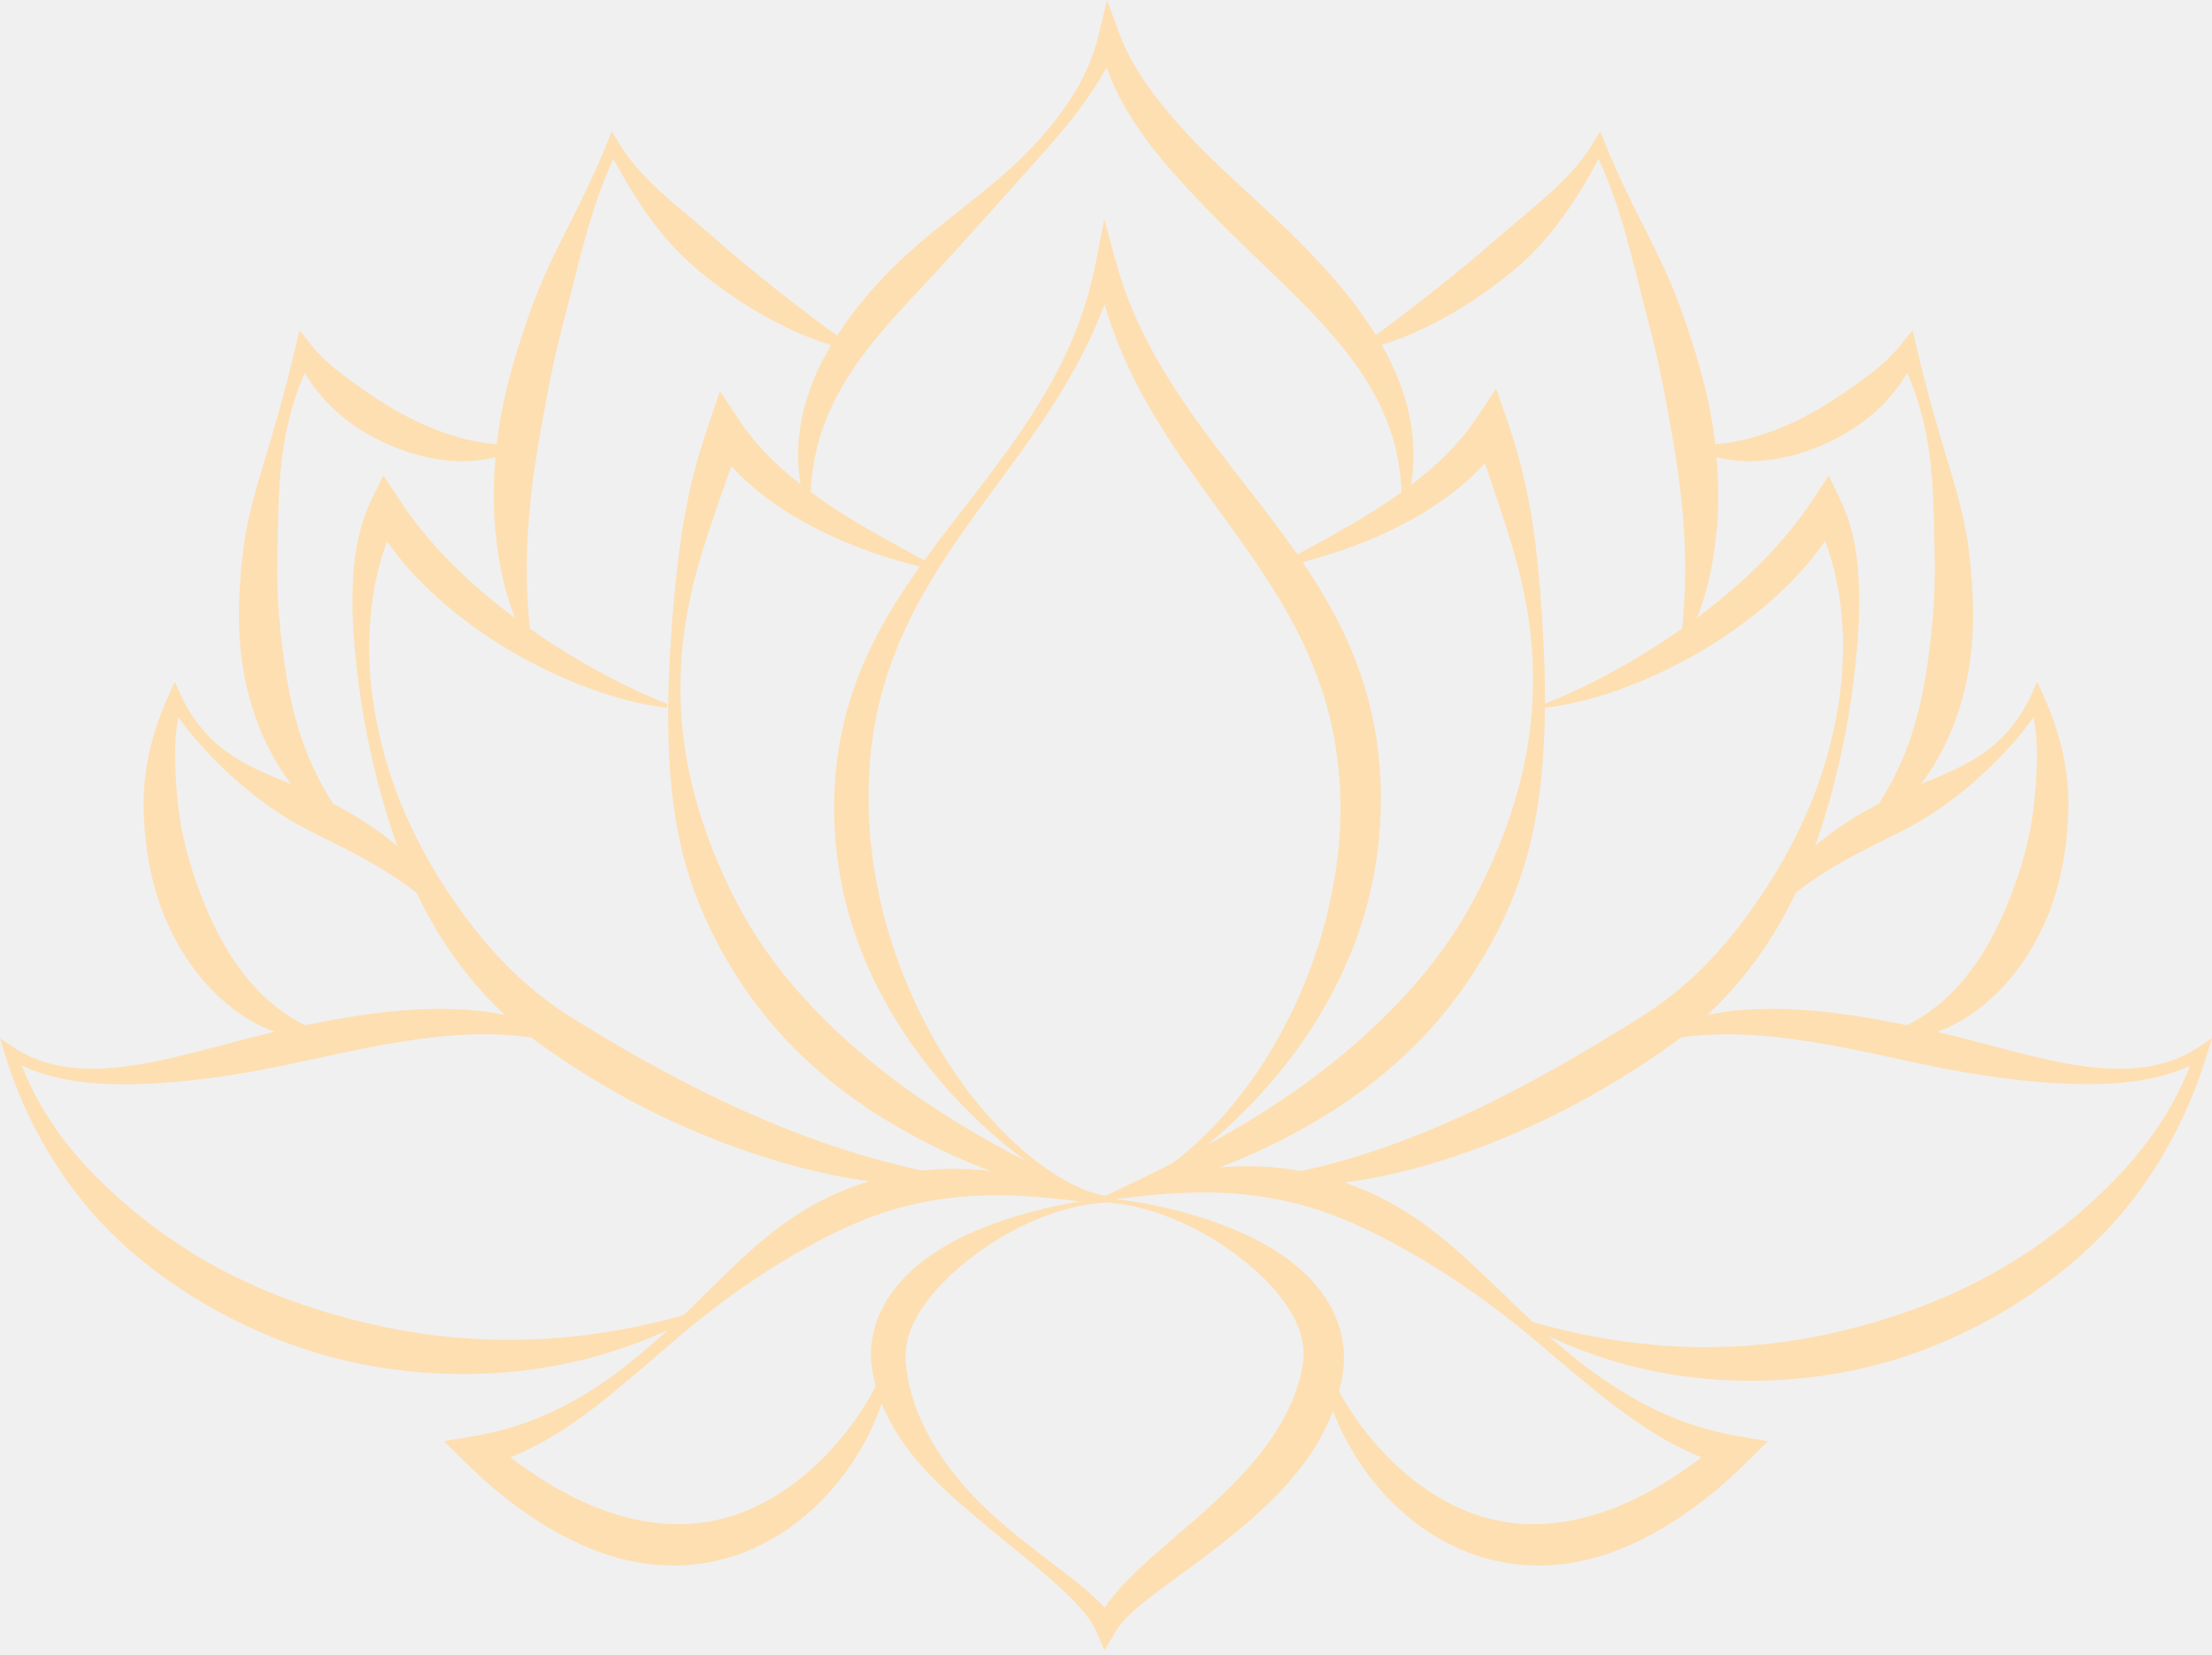
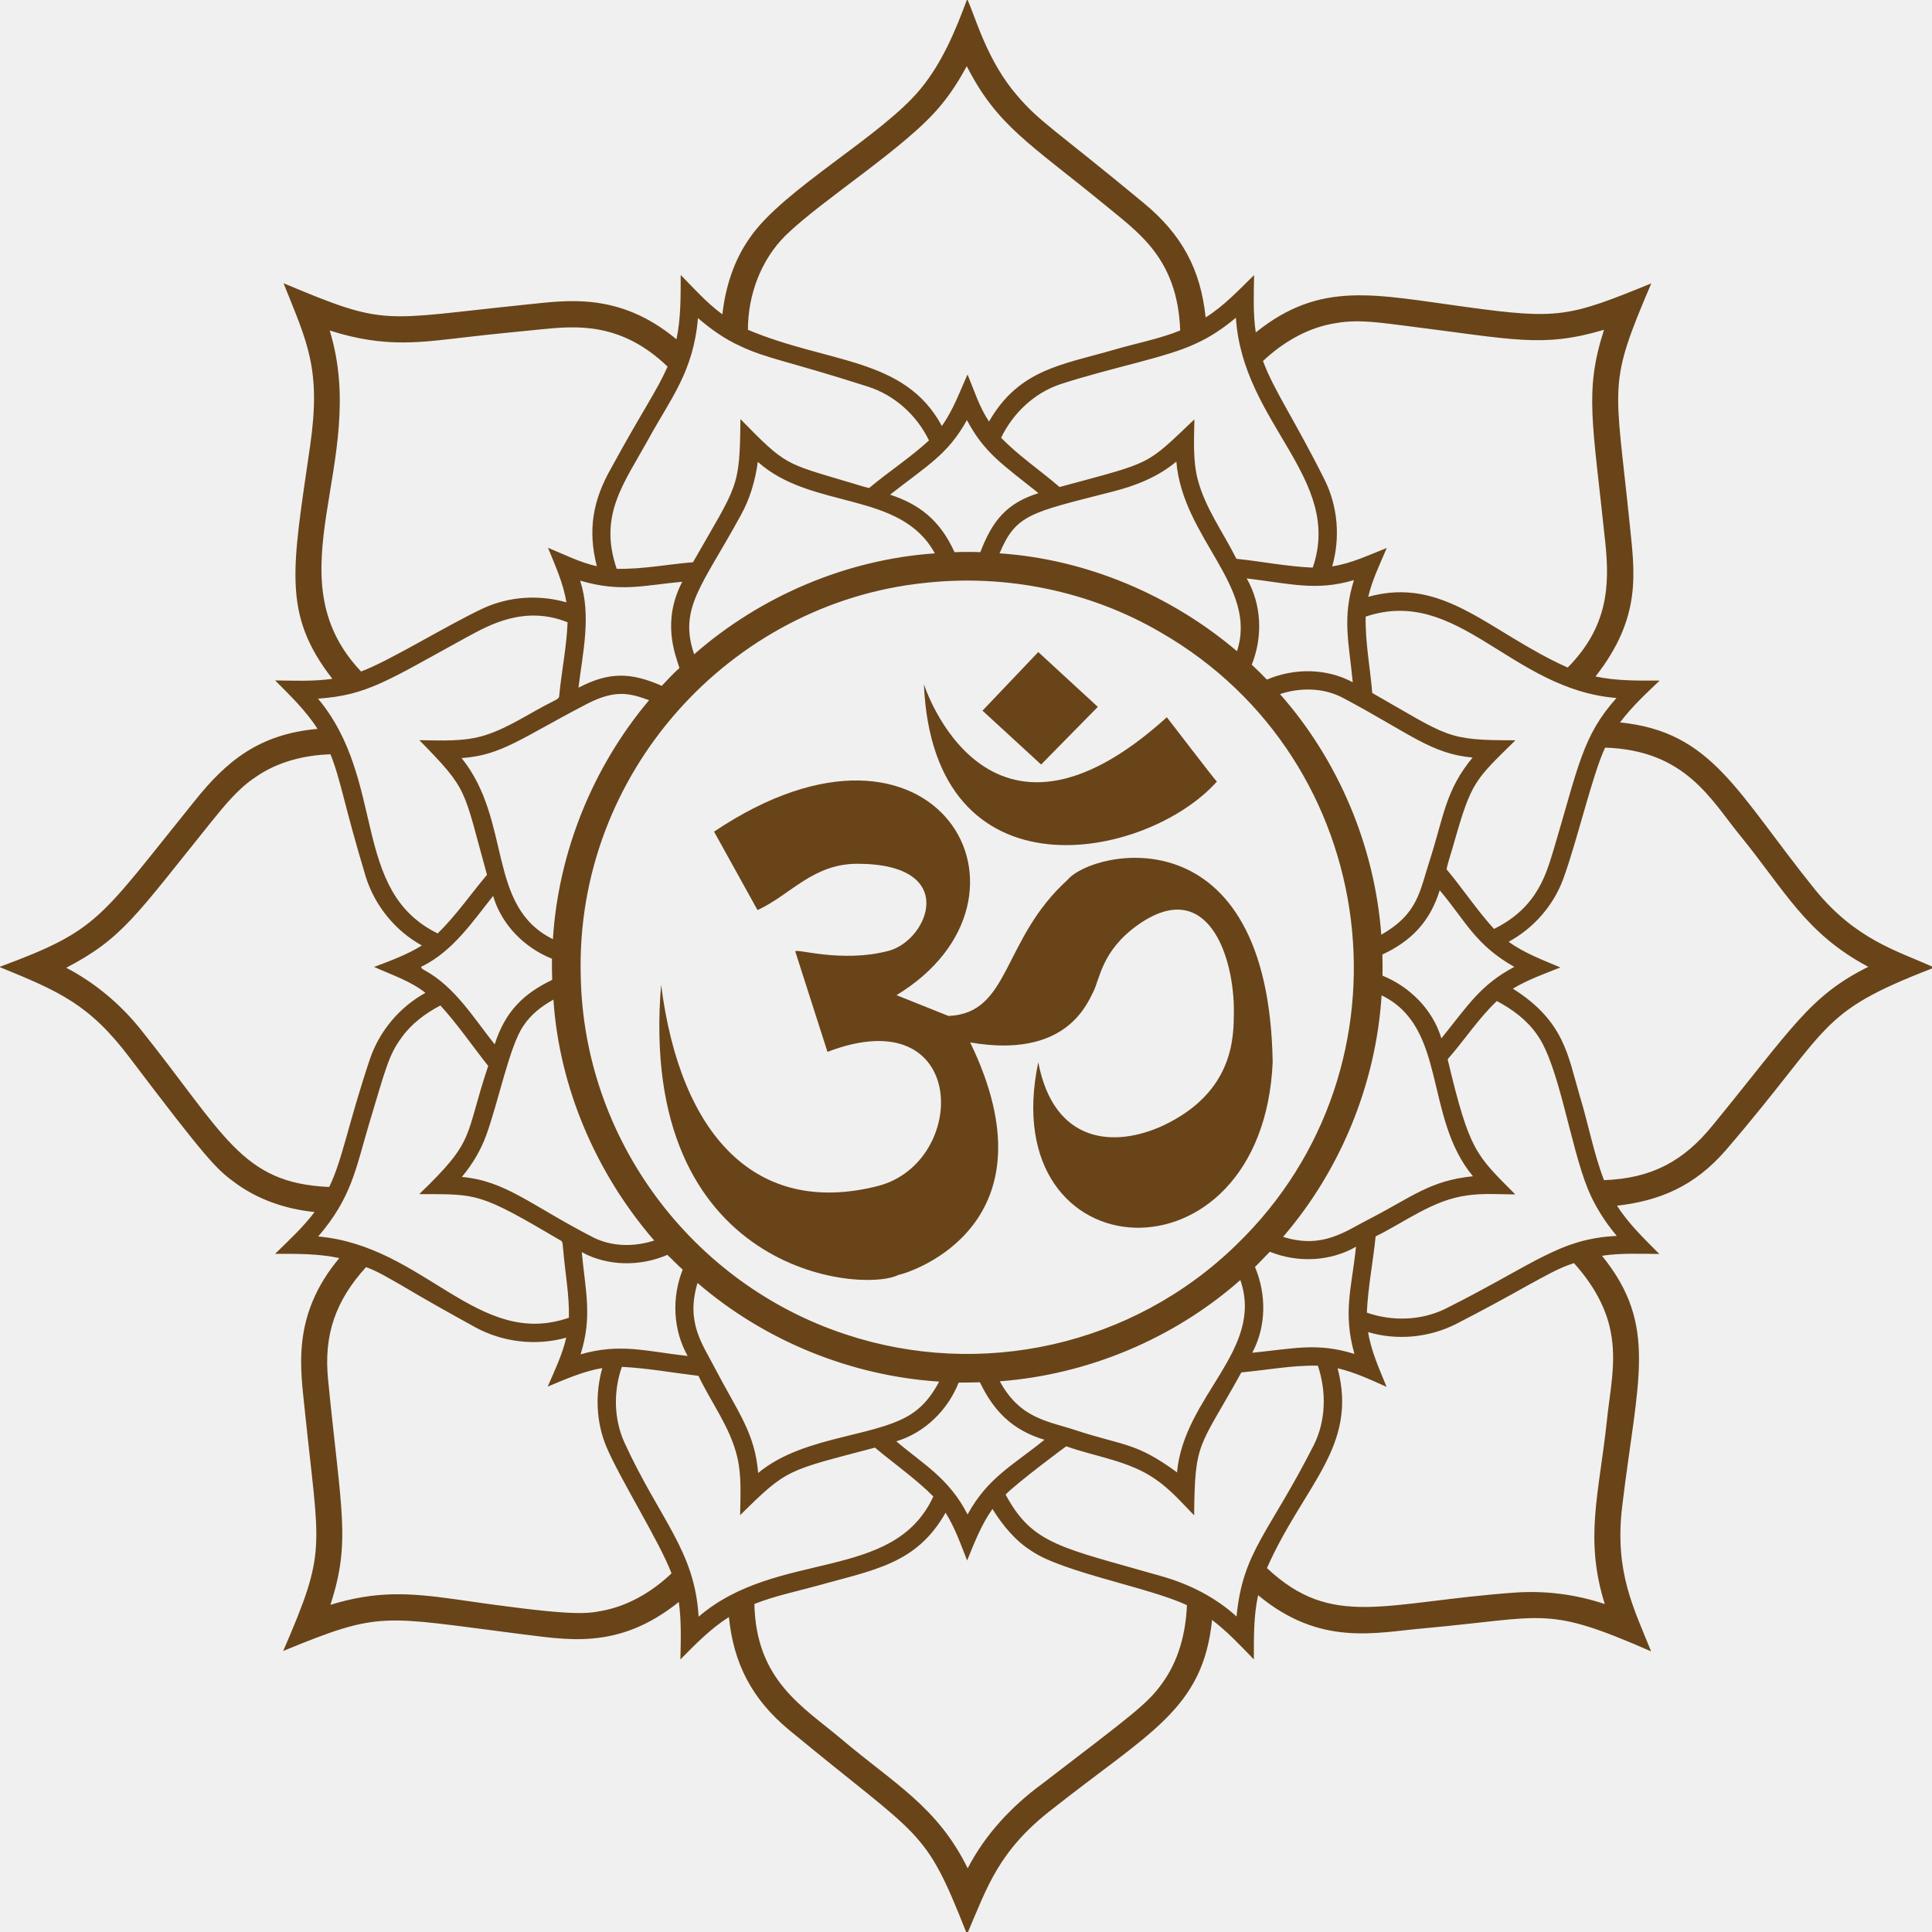
- <svg xmlns="http://www.w3.org/2000/svg" width="270" height="202" viewBox="0 0 270 202" fill="none">
-   <mask id="mask0_135_41" style="mask-type:luminance" maskUnits="userSpaceOnUse" x="0" y="0" width="270" height="202">
-     <path d="M0 0H270V201.508H0V0Z" fill="white" />
-   </mask>
-   <g mask="url(#mask0_135_41)">
-     <path d="M254.169 147.787C251.156 150.408 247.924 152.762 244.49 154.769C241.057 156.775 237.437 158.457 233.711 159.816C226.265 162.538 218.407 164.221 210.398 164.443C202.649 164.698 194.826 163.622 187.133 161.434C186.498 160.852 185.871 160.265 185.249 159.663C182.648 157.183 180.096 154.611 177.313 152.212C174.53 149.83 171.485 147.638 168.087 146.012C166.805 145.397 165.478 144.851 164.127 144.386C165.365 144.216 166.599 144.014 167.824 143.779C173.098 142.764 178.243 141.122 183.21 139.092C188.177 137.065 192.966 134.622 197.528 131.835C199.821 130.436 202.014 128.988 204.242 127.394C204.558 127.16 204.865 126.917 205.177 126.674C208.829 126.145 212.522 126.201 216.182 126.553C221.929 127.144 227.645 128.41 233.42 129.672C239.2 130.921 245.146 131.937 251.221 132.272C254.25 132.434 257.312 132.434 260.349 132.046C262.732 131.738 265.122 131.148 267.326 130.108C266.089 133.296 264.406 136.301 262.38 139.027C260.002 142.287 257.166 145.163 254.169 147.787ZM201.108 174.49C203.17 175.817 205.375 177.006 207.696 177.944C204.481 180.367 201.091 182.478 197.496 183.943C192.885 185.799 188.015 186.616 183.307 185.746C178.599 184.913 174.154 182.389 170.453 178.915C169.523 178.054 168.637 177.131 167.804 176.149C166.959 175.182 166.158 174.163 165.426 173.091C164.718 172.067 164.047 171 163.452 169.895C163.634 169.167 163.792 168.431 163.897 167.687C164.043 166.797 164.095 165.661 164.002 164.678C163.824 162.647 163.149 160.706 162.166 159.064C161.183 157.41 159.929 156.026 158.57 154.853C157.231 153.66 155.747 152.698 154.246 151.848C151.213 150.17 148.014 149.033 144.806 148.107C141.93 147.33 139.035 146.679 136.086 146.424C139.556 145.971 142.978 145.632 146.367 145.599C149.858 145.559 153.3 145.866 156.633 146.574C159.966 147.278 163.173 148.406 166.259 149.866C169.345 151.31 172.379 152.985 175.368 154.858C178.361 156.714 181.281 158.781 184.104 160.985C186.935 163.185 189.621 165.58 192.404 167.877C195.166 170.203 198.009 172.476 201.108 174.49ZM158.967 166.898C158.845 167.61 158.675 168.306 158.465 168.994C157.648 171.76 156.164 174.361 154.343 176.808C152.507 179.255 150.299 181.512 147.949 183.684C145.591 185.852 143.067 187.906 140.588 190.123C139.346 191.235 138.108 192.38 136.939 193.654C136.207 194.467 135.479 195.32 134.836 196.287C134.116 195.49 133.34 194.81 132.579 194.131C131.285 193.043 129.966 192.036 128.656 191.033C126.039 189.031 123.426 187.049 121.032 184.84C118.633 182.64 116.465 180.197 114.714 177.548C112.971 174.899 111.656 172.055 111.001 169.151C110.916 168.791 110.847 168.427 110.779 168.063C110.726 167.719 110.665 167.388 110.609 166.955C110.532 166.28 110.5 165.636 110.556 164.981C110.669 163.683 111.058 162.401 111.697 161.167C112.975 158.692 115.086 156.399 117.497 154.396C119.916 152.39 122.662 150.615 125.622 149.288C128.571 147.949 131.75 146.995 135.002 146.825C138.242 147.019 141.421 147.982 144.365 149.324C147.322 150.655 150.06 152.431 152.467 154.449C154.861 156.459 156.94 158.785 158.129 161.26C158.728 162.49 159.072 163.752 159.12 165.001C159.14 165.661 159.088 166.174 158.967 166.898ZM108.008 159.157C107.066 160.795 106.431 162.716 106.321 164.698C106.261 165.681 106.338 166.692 106.528 167.63C106.597 168.011 106.702 168.484 106.811 168.945C106.839 169.038 106.867 169.127 106.896 169.22C106.22 170.571 105.428 171.857 104.574 173.091C103.842 174.163 103.041 175.182 102.196 176.149C101.367 177.131 100.477 178.054 99.547 178.915C95.846 182.389 91.401 184.913 86.693 185.746C81.985 186.616 77.115 185.799 72.504 183.943C68.909 182.478 65.515 180.367 62.3 177.94C64.573 177.018 66.728 175.857 68.743 174.555C71.792 172.557 74.583 170.308 77.285 167.99C80.011 165.705 82.628 163.323 85.391 161.127C88.149 158.926 91.004 156.86 93.937 155.007C96.857 153.147 99.83 151.488 102.859 150.061C105.885 148.629 109.039 147.529 112.324 146.853C115.6 146.178 118.989 145.895 122.431 145.947C125.534 145.996 128.668 146.295 131.843 146.691C129.611 147.027 127.402 147.549 125.21 148.143C122.007 149.074 118.807 150.21 115.794 151.901C112.817 153.604 109.909 155.844 108.008 159.157ZM60.581 163.57C52.512 163.424 44.568 161.879 37.004 159.307C33.219 158.024 29.538 156.419 26.031 154.489C22.525 152.552 19.22 150.263 16.13 147.703C13.052 145.13 10.148 142.295 7.713 139.047C6.48 137.437 5.387 135.718 4.417 133.931C3.774 132.685 3.175 131.407 2.665 130.1C4.87 131.148 7.264 131.742 9.646 132.054C12.688 132.45 15.75 132.45 18.783 132.284C24.858 131.953 30.804 130.925 36.58 129.672C42.355 128.41 48.066 127.144 53.818 126.549C57.486 126.193 61.187 126.141 64.844 126.679C65.426 127.127 66.017 127.564 66.627 127.981C68.828 129.514 71.121 131.018 73.451 132.39C78.126 135.156 83.04 137.53 88.125 139.472C93.205 141.409 98.455 142.946 103.806 143.88C104.558 144.01 105.314 144.131 106.075 144.24C104.34 144.77 102.649 145.429 101.023 146.21C97.67 147.82 94.677 150.004 91.963 152.386C89.245 154.777 86.762 157.341 84.234 159.816C83.971 160.075 83.7 160.326 83.433 160.585C75.877 162.688 68.201 163.74 60.581 163.57ZM30.428 119.754C27.896 116.749 26.052 113.218 24.616 109.521C23.176 105.828 22.088 101.909 21.695 97.881C21.356 94.503 21.145 90.984 21.76 87.563C23.491 89.957 25.481 92.141 27.641 94.184C30.323 96.708 33.312 98.989 36.43 100.704C39.561 102.415 42.711 103.802 45.636 105.525C47.46 106.56 49.187 107.737 50.873 109.04C53.187 113.962 56.305 118.577 60.205 122.533C60.666 123.006 61.135 123.467 61.616 123.916C60.504 123.702 59.383 123.516 58.255 123.39C56.722 123.241 55.185 123.184 53.652 123.18C48.05 123.188 42.57 124.086 37.223 125.182C34.537 123.815 32.276 121.954 30.428 119.754ZM33.963 73.779C33.797 71.251 33.813 68.699 33.886 66.126C33.943 63.558 33.983 60.953 34.185 58.352C34.493 53.956 35.431 49.567 37.194 45.535C38.206 47.213 39.439 48.746 40.863 50.069C42.833 51.905 45.163 53.301 47.618 54.368C50.077 55.428 52.718 56.124 55.407 56.282C57.106 56.379 58.841 56.241 60.475 55.82C60.265 58.276 60.213 60.751 60.346 63.222C60.581 67.384 61.349 71.57 62.854 75.437C57.341 71.344 52.386 66.559 48.75 61.014L46.797 58.037L45.328 61.058C44.002 63.776 43.456 66.587 43.193 69.35C42.946 72.12 42.982 74.863 43.172 77.569C43.565 82.976 44.378 88.291 45.623 93.537C46.416 96.841 47.355 100.134 48.524 103.361C48.24 103.106 47.953 102.86 47.658 102.621C45.454 100.849 43.067 99.381 40.657 98.115C38.707 95.082 37.263 91.886 36.305 88.534C35.601 86.163 35.12 83.728 34.76 81.269C34.396 78.806 34.125 76.311 33.963 73.779ZM64.561 63.267C64.965 58.174 65.867 53.147 66.817 48.091C67.303 45.567 67.841 43.035 68.476 40.52C69.127 38.008 69.79 35.484 70.421 32.936C71.068 30.392 71.728 27.836 72.557 25.332C73.228 23.31 73.997 21.328 74.862 19.382C76.201 21.862 77.641 24.305 79.315 26.606C81.265 29.332 83.599 31.759 86.216 33.797C88.816 35.86 91.587 37.688 94.515 39.242C95.979 40.01 97.484 40.714 99.033 41.308C99.826 41.608 100.627 41.891 101.444 42.133C101.055 42.781 100.691 43.44 100.348 44.111C99.632 45.49 99.045 46.943 98.568 48.427C98.079 49.903 97.743 51.436 97.573 52.981C97.322 55.044 97.379 57.123 97.719 59.129C96.764 58.385 95.846 57.616 94.976 56.799C93.176 55.149 91.583 53.337 90.28 51.371L87.882 47.755L86.478 51.877C85.674 54.243 84.933 56.694 84.355 59.173C83.785 61.661 83.332 64.177 82.992 66.705C82.317 71.76 81.928 76.812 81.673 81.86C81.471 86.912 81.487 91.996 82.062 97.104C82.361 99.652 82.802 102.204 83.461 104.712C84.112 107.22 84.998 109.675 86.062 112.057C88.193 116.818 91.029 121.283 94.426 125.259C97.836 129.231 101.844 132.636 106.156 135.496C110.483 138.335 115.07 140.697 119.827 142.562C120.191 142.707 120.559 142.845 120.923 142.982C118.172 142.651 115.369 142.614 112.562 142.914C104.691 141.239 97.144 138.529 89.896 135.237C85.156 133.057 80.541 130.614 76.023 127.997C73.754 126.683 71.538 125.352 69.301 123.932C67.206 122.593 65.196 121.036 63.335 119.317C59.622 115.867 56.455 111.778 53.689 107.386C50.946 102.977 48.677 98.176 47.193 93.12C45.712 88.072 44.892 82.782 45.09 77.536C45.195 74.915 45.514 72.314 46.109 69.823C46.42 68.545 46.792 67.287 47.249 66.094C48.714 68.209 50.408 70.142 52.241 71.89C54.93 74.474 57.891 76.723 61.009 78.677C62.562 79.66 64.176 80.545 65.81 81.374C67.44 82.212 69.115 82.96 70.818 83.619C74.215 84.95 77.754 85.985 81.362 86.414L81.483 85.953C78.147 84.63 74.975 83.057 71.906 81.33C70.373 80.456 68.876 79.542 67.396 78.6C66.478 78.005 65.572 77.382 64.678 76.751C64.209 72.177 64.192 67.708 64.561 63.267ZM108.692 39.237C110.589 37.114 112.574 35.031 114.548 32.891C118.496 28.604 122.435 24.123 126.403 19.722C128.381 17.506 130.339 15.265 132.114 12.846C133.178 11.378 134.189 9.853 135.083 8.231C135.73 10.059 136.559 11.823 137.538 13.473C139.095 16.122 140.98 18.521 142.946 20.79C146.889 25.316 151.156 29.381 155.306 33.373C159.456 37.361 163.48 41.369 166.506 46.02C167.242 47.193 167.942 48.386 168.532 49.636C169.115 50.89 169.624 52.18 170.021 53.519C170.643 55.614 170.975 57.819 171.076 60.079C170.627 60.407 170.17 60.727 169.713 61.046C168.682 61.758 167.61 62.425 166.53 63.085C165.454 63.756 164.35 64.395 163.234 65.014C161.64 65.944 159.994 66.793 158.364 67.704C156.604 65.172 154.752 62.741 152.9 60.358C149.449 55.913 146.02 51.569 143.083 46.95C140.155 42.344 137.712 37.434 136.264 32.151L134.788 26.776L133.736 32.151C132.688 37.518 130.646 42.716 127.859 47.513C125.097 52.338 121.719 56.807 118.281 61.244C116.554 63.457 114.815 65.677 113.153 67.971C113.04 68.12 112.934 68.278 112.821 68.432C110.969 67.376 109.096 66.417 107.292 65.362C106.172 64.747 105.072 64.104 103.992 63.437C102.912 62.773 101.84 62.11 100.809 61.394C100.182 60.957 99.563 60.512 98.952 60.059C99.078 57.786 99.425 55.582 100.048 53.479C100.453 52.136 100.962 50.837 101.541 49.58C102.127 48.322 102.827 47.116 103.563 45.935C105.056 43.581 106.811 41.377 108.692 39.237ZM170.967 41.308C172.516 40.714 174.017 40.01 175.485 39.242C178.413 37.688 181.184 35.86 183.784 33.797C186.401 31.759 188.735 29.332 190.685 26.606C192.359 24.305 193.803 21.862 195.138 19.382C196.003 21.328 196.776 23.31 197.443 25.332C198.268 27.836 198.932 30.392 199.579 32.936C200.214 35.484 200.873 38.008 201.52 40.52C202.159 43.035 202.697 45.567 203.187 48.091C204.133 53.147 205.035 58.174 205.439 63.267C205.808 67.704 205.791 72.165 205.322 76.739C204.424 77.37 203.522 77.997 202.6 78.592C201.12 79.534 199.623 80.448 198.09 81.326C195.041 83.037 191.894 84.606 188.581 85.929C188.585 84.497 188.569 83.065 188.533 81.633C188.355 76.573 188.035 71.51 187.421 66.43C186.822 61.362 185.702 56.306 184.043 51.533L182.62 47.436L180.245 51.023C178.943 52.985 177.345 54.801 175.55 56.451C174.506 57.426 173.386 58.34 172.233 59.214C172.565 57.204 172.629 55.125 172.395 53.05C172.075 49.988 171.109 46.979 169.758 44.208C169.414 43.496 169.042 42.797 168.649 42.109C169.434 41.87 170.203 41.595 170.967 41.308ZM214.592 56.282C217.282 56.124 219.923 55.428 222.382 54.368C224.838 53.301 227.167 51.905 229.141 50.069C230.557 48.746 231.794 47.213 232.801 45.535C234.569 49.567 235.507 53.956 235.815 58.352C236.017 60.953 236.053 63.558 236.114 66.126C236.187 68.699 236.203 71.251 236.037 73.779C235.879 76.311 235.604 78.806 235.24 81.269C234.88 83.728 234.399 86.163 233.695 88.534C232.737 91.886 231.293 95.082 229.343 98.115C226.933 99.381 224.55 100.849 222.342 102.621C222.071 102.839 221.812 103.07 221.553 103.296C222.755 99.956 223.705 96.542 224.494 93.112C225.687 87.931 226.451 82.677 226.811 77.342C226.985 74.672 227.01 71.975 226.763 69.245C226.496 66.519 225.954 63.748 224.656 61.066L223.208 58.065L221.27 61.022C219.422 63.837 217.209 66.434 214.795 68.873C212.441 71.227 209.868 73.403 207.154 75.421C208.655 71.558 209.419 67.38 209.654 63.222C209.787 60.751 209.735 58.276 209.525 55.82C211.159 56.241 212.894 56.379 214.592 56.282ZM135.726 146.348L135.742 146.404C135.665 146.396 135.584 146.392 135.508 146.388C135.58 146.372 135.653 146.36 135.726 146.348ZM133.024 146.53C133.004 146.534 132.98 146.538 132.951 146.538L132.959 146.517C132.984 146.522 133.004 146.526 133.024 146.53ZM171.432 63.91C173.802 62.68 176.067 61.204 178.183 59.477C179.258 58.587 180.286 57.624 181.248 56.585C182.434 60.043 183.631 63.473 184.666 66.996C186.062 71.756 187.008 76.695 187.101 81.674C187.243 86.649 186.62 91.632 185.305 96.38C184.003 101.133 182.13 105.65 179.865 109.909C177.58 114.16 174.728 118.076 171.448 121.594C168.188 125.129 164.576 128.357 160.69 131.285C156.815 134.234 152.637 136.843 148.321 139.265C147.993 139.443 147.658 139.617 147.33 139.799C148.078 139.185 148.814 138.562 149.538 137.915C153.733 134.084 157.494 129.712 160.56 124.822C163.614 119.932 165.976 114.52 167.282 108.805C168.585 103.086 168.908 97.141 168.168 91.264C167.424 85.383 165.442 79.651 162.615 74.539C161.503 72.492 160.281 70.535 158.999 68.638C160.73 68.169 162.453 67.659 164.16 67.069C165.397 66.624 166.623 66.146 167.84 65.633C169.058 65.111 170.251 64.528 171.432 63.91ZM134.824 37.15C136.025 41.244 137.724 45.203 139.815 48.9C142.622 53.936 146.032 58.522 149.312 63.048C152.592 67.574 155.783 72.068 158.238 76.857C160.698 81.637 162.429 86.681 163.149 91.939C163.893 97.189 163.731 102.609 162.781 107.883C162.307 110.524 161.66 113.145 160.831 115.722C159.982 118.29 158.991 120.834 157.802 123.297C155.436 128.224 152.402 132.923 148.628 136.996C146.954 138.829 145.11 140.515 143.128 142.008C140.446 143.375 137.728 144.689 134.974 145.992C133.679 145.785 132.446 145.345 131.257 144.774C131.164 144.73 131.075 144.685 130.986 144.641C129.793 144.046 128.648 143.322 127.56 142.562C125.295 140.948 123.216 139.071 121.343 137.025C117.566 132.952 114.528 128.248 112.142 123.33C107.401 113.469 105.193 102.589 106.297 91.862C106.843 86.523 108.364 81.273 110.73 76.311C111.895 73.823 113.282 71.425 114.759 69.067C116.259 66.721 117.865 64.436 119.507 62.162C122.803 57.628 126.266 53.167 129.242 48.338C130.731 45.927 132.102 43.424 133.303 40.827C133.845 39.622 134.355 38.396 134.824 37.15ZM89.265 56.921C90.228 57.964 91.263 58.935 92.339 59.825C94.459 61.552 96.719 63.028 99.09 64.258C100.275 64.872 101.464 65.459 102.681 65.981C103.899 66.498 105.128 66.972 106.362 67.421C108.32 68.092 110.293 68.67 112.275 69.188C110.916 71.089 109.618 73.051 108.417 75.085C106.961 77.556 105.682 80.165 104.647 82.883C103.62 85.609 102.851 88.445 102.386 91.336C101.468 97.12 101.662 103.058 102.908 108.765C104.137 114.476 106.459 119.9 109.497 124.79C112.542 129.684 116.304 134.056 120.49 137.886C122.047 139.282 123.657 140.608 125.347 141.826C123.956 141.106 122.577 140.378 121.218 139.617C116.91 137.199 112.744 134.594 108.89 131.637C105.019 128.701 101.432 125.469 98.204 121.922C94.96 118.395 92.149 114.46 89.921 110.193C87.712 105.921 85.904 101.387 84.675 96.623C83.437 91.87 82.887 86.879 83.109 81.921C83.275 76.954 84.286 72.035 85.742 67.303C86.818 63.788 88.052 60.375 89.265 56.921ZM157.3 142.736C154.469 142.339 151.634 142.291 148.839 142.542C149.13 142.428 149.421 142.323 149.708 142.21C154.469 140.341 159.072 137.987 163.412 135.152C167.735 132.301 171.764 128.907 175.206 124.96C178.632 121 181.511 116.559 183.704 111.823C184.792 109.448 185.714 107.001 186.401 104.498C187.097 101.994 187.57 99.446 187.914 96.898C188.371 93.318 188.553 89.747 188.577 86.184L188.634 86.414C192.246 85.989 195.785 84.958 199.186 83.627C200.893 82.968 202.564 82.22 204.194 81.383C205.832 80.558 207.442 79.668 208.995 78.685C212.109 76.727 215.074 74.482 217.759 71.894C219.604 70.134 221.303 68.185 222.767 66.057C222.775 66.086 222.791 66.114 222.803 66.146C223.244 67.287 223.604 68.488 223.903 69.714C224.502 72.173 224.817 74.737 224.935 77.322C225.141 82.495 224.348 87.716 222.908 92.7C221.46 97.695 219.26 102.443 216.599 106.815C213.917 111.179 210.851 115.252 207.247 118.735C205.443 120.462 203.498 122.031 201.451 123.414C199.344 124.79 197.099 126.157 194.895 127.479C190.466 130.129 185.964 132.644 181.337 134.905C174.162 138.384 166.68 141.272 158.813 142.982C158.311 142.893 157.81 142.809 157.3 142.736ZM242.359 94.184C244.519 92.141 246.509 89.961 248.24 87.563C248.855 90.984 248.644 94.503 248.305 97.881C247.912 101.909 246.828 105.828 245.384 109.521C243.948 113.218 242.104 116.749 239.576 119.754C237.724 121.954 235.463 123.815 232.777 125.182C227.43 124.082 221.95 123.184 216.348 123.18C214.815 123.184 213.278 123.241 211.745 123.39C210.633 123.512 209.525 123.694 208.424 123.908C209.116 123.253 209.796 122.585 210.447 121.894C214.075 118.059 217.007 113.659 219.211 108.971C220.874 107.701 222.573 106.544 224.36 105.525C227.289 103.802 230.439 102.415 233.57 100.704C236.688 98.989 239.677 96.708 242.359 94.184ZM268.281 127.908C265.919 129.49 263.067 130.266 260.192 130.444C257.308 130.626 254.396 130.266 251.532 129.716C246.505 128.709 241.558 127.184 236.482 125.987C238.597 125.21 240.579 124.017 242.314 122.553C245.882 119.576 248.478 115.596 250.133 111.365C251.767 107.106 252.442 102.572 252.475 98.083C252.471 93.577 251.314 89.112 249.498 85.088L248.665 83.243L247.884 84.962C246.456 88.093 244.094 90.811 241.133 92.594C239.042 93.885 236.761 94.778 234.476 95.729C235.803 93.986 236.919 92.073 237.817 90.07C238.957 87.514 239.758 84.817 240.252 82.09C240.741 79.36 240.887 76.598 240.822 73.864C240.745 71.133 240.531 68.424 240.114 65.754C239.681 63.085 238.978 60.472 238.217 57.903C236.636 52.767 235.192 47.755 233.962 42.501L233.453 40.321L231.847 42.311C230.371 44.136 228.457 45.575 226.561 46.934C224.651 48.285 222.702 49.596 220.631 50.696C218.556 51.796 216.388 52.718 214.123 53.365C212.586 53.806 211.009 54.105 209.367 54.243C209.084 51.804 208.647 49.385 208.044 47.019C207.393 44.39 206.58 41.81 205.714 39.27C204.857 36.722 203.85 34.234 202.693 31.816C201.553 29.393 200.303 27.027 199.134 24.64C197.965 22.258 196.857 19.855 195.874 17.4L195.32 16.013L194.535 17.34C192.921 20.066 190.636 22.339 188.262 24.406C185.867 26.473 183.453 28.458 181.091 30.537C178.704 32.584 176.245 34.57 173.738 36.523C171.828 38.008 169.915 39.48 167.925 40.9C167.78 40.665 167.646 40.426 167.497 40.192C166.659 38.914 165.766 37.68 164.835 36.487C162.979 34.089 160.94 31.888 158.865 29.773C154.703 25.55 150.234 21.817 146.25 17.748C144.264 15.714 142.4 13.602 140.737 11.366C139.091 9.133 137.619 6.771 136.656 4.166L135.123 0.004L134.145 4.134C133.497 6.848 132.337 9.505 130.775 11.928C129.226 14.363 127.35 16.608 125.299 18.678C121.19 22.845 116.279 26.141 111.798 30.064C109.557 32.026 107.426 34.149 105.488 36.491C104.303 37.903 103.195 39.403 102.18 40.977C100.153 39.529 98.204 38.032 96.263 36.523C93.759 34.57 91.3 32.584 88.909 30.537C86.543 28.458 84.133 26.473 81.738 24.406C79.368 22.339 77.079 20.066 75.465 17.34L74.68 16.013L74.126 17.4C73.143 19.855 72.035 22.258 70.866 24.64C69.697 27.027 68.448 29.393 67.307 31.816C66.15 34.234 65.143 36.722 64.285 39.27C63.416 41.81 62.607 44.39 61.952 47.019C61.353 49.385 60.916 51.804 60.633 54.243C58.995 54.105 57.414 53.806 55.881 53.365C53.612 52.718 51.444 51.796 49.369 50.696C47.294 49.596 45.349 48.285 43.439 46.934C41.542 45.575 39.629 44.136 38.153 42.311L36.547 40.321L36.038 42.501C34.812 47.755 33.364 52.767 31.783 57.903C31.022 60.472 30.319 63.085 29.886 65.754C29.469 68.424 29.251 71.133 29.178 73.864C29.113 76.598 29.263 79.36 29.748 82.09C30.242 84.817 31.043 87.514 32.183 90.07C33.081 92.073 34.197 93.986 35.524 95.729C33.239 94.778 30.954 93.885 28.871 92.594C25.906 90.811 23.544 88.093 22.12 84.962L21.335 83.243L20.502 85.088C18.682 89.112 17.529 93.577 17.525 98.083C17.558 102.572 18.229 107.106 19.867 111.365C21.517 115.596 24.118 119.576 27.686 122.553C29.417 124.017 31.398 125.21 33.514 125.987C28.434 127.18 23.491 128.697 18.468 129.7C15.604 130.254 12.692 130.614 9.808 130.432C6.933 130.258 4.077 129.494 1.719 127.908L0 126.759L0.611 128.753C3.078 136.818 7.45 144.439 13.558 150.522C16.611 153.555 20.061 156.168 23.718 158.433C27.378 160.702 31.273 162.591 35.314 164.079C43.411 167.052 52.139 168.177 60.678 167.635C67.914 167.161 75.044 165.402 81.516 162.389C79.837 163.93 78.114 165.414 76.331 166.822C73.56 168.957 70.619 170.874 67.501 172.322C64.391 173.79 61.135 174.794 57.859 175.344L54.186 175.966L56.969 178.701C58.93 180.63 61.026 182.45 63.282 184.088C65.539 185.738 67.954 187.223 70.559 188.42C73.155 189.621 75.95 190.531 78.874 190.92C81.791 191.316 84.816 191.199 87.7 190.507C90.596 189.84 93.302 188.578 95.721 186.992C98.135 185.391 100.246 183.425 102.05 181.257C103.842 179.085 105.339 176.703 106.495 174.183C106.908 173.257 107.292 172.314 107.616 171.352C108.801 174.312 110.617 176.909 112.647 179.154C114.937 181.694 117.485 183.866 120.025 185.989C122.569 188.113 125.157 190.155 127.645 192.283C128.887 193.346 130.1 194.434 131.196 195.595C132.292 196.736 133.311 197.998 133.845 199.243L134.812 201.508L136.171 199.219C136.854 198.058 137.991 196.991 139.18 195.992C140.381 194.997 141.68 194.042 142.986 193.079C145.607 191.166 148.289 189.209 150.885 187.065C153.49 184.925 156.018 182.592 158.243 179.866C160.071 177.641 161.648 175.081 162.712 172.262C162.955 172.909 163.221 173.552 163.505 174.183C164.661 176.703 166.158 179.085 167.954 181.257C169.754 183.425 171.861 185.391 174.28 186.992C176.694 188.578 179.404 189.84 182.3 190.507C185.18 191.199 188.213 191.316 191.125 190.92C194.05 190.531 196.849 189.621 199.441 188.42C202.046 187.223 204.461 185.738 206.718 184.088C208.974 182.45 211.07 180.63 213.031 178.701L215.81 175.971L212.141 175.344C208.813 174.777 205.508 173.754 202.349 172.258C199.174 170.785 196.181 168.848 193.346 166.696C191.874 165.556 190.438 164.366 189.03 163.133C195.611 166.288 202.928 168.096 210.346 168.504C218.847 168.961 227.523 167.683 235.507 164.548C239.495 162.979 243.326 161.005 246.905 158.664C250.485 156.326 253.85 153.64 256.81 150.562C262.748 144.39 266.95 136.766 269.389 128.753L270 126.755L268.281 127.908Z" fill="#FEDFB2" />
+ <svg xmlns="http://www.w3.org/2000/svg" width="235" height="235" viewBox="0 0 235 235" fill="none">
+   <g clip-path="url(#clip0_136_28)">
+     <path d="M126.29 79.312L119.505 86.441L126.636 92.994L133.534 85.981L126.29 79.312Z" fill="#694419" />
+     <path d="M112.379 83.222C112.379 83.222 119.965 107.135 141.925 87.246C142.043 87.359 147.903 95.062 148.021 95.062C139.512 104.604 113.527 109.779 112.379 83.222Z" fill="#694419" />
+     <path d="M92.142 110.7L86.855 101.158C113.911 82.992 128.55 109.204 109.045 121.047L115.368 123.576C122.917 123.267 121.833 114.288 129.855 107.02C132.883 103.378 154.304 98.59 154.804 129.211C153.55 156.997 120.846 155.08 126.29 129.211C128.205 139.193 135.607 139.597 141.411 136.939C150.199 132.831 150.045 125.965 150.082 123.182C150.167 116.347 146.873 106.462 138.361 112.538C133.994 115.657 133.801 119.054 132.956 120.702C132.114 122.349 129.451 128.778 118.009 126.795C128.685 148.865 111.008 154.725 109.273 155.08C104.79 157.335 77.501 154.894 80.414 119.781C82.752 138.178 92 148.003 106.744 144.27C117.906 141.446 117.857 121.353 100.651 127.945L96.742 115.757C96.575 115.241 102.279 117.209 108.124 115.644C112.871 114.374 116.793 105.099 104.33 105.065C98.869 105.052 96.206 108.822 92.142 110.7Z" fill="#694419" />
+     <path d="M220.78 108.217C211.231 96.367 208.293 89.004 197.055 87.873C198.457 85.995 200.183 84.399 201.87 82.784C199.263 82.793 196.631 82.828 194.071 82.284C199.801 74.987 198.8 69.484 198.227 63.707C196.443 46.295 195.51 46.983 200.854 34.472C190.849 38.55 189.584 38.885 178.372 37.345C167.222 35.85 160.662 34.07 152.745 40.437C152.4 38.126 152.51 35.788 152.542 33.461C150.674 35.279 148.882 37.223 146.647 38.608C146.03 32.68 143.705 28.489 139.113 24.692C128.369 15.789 126.496 14.878 123.727 11.63C120.1 7.437 118.722 2.296 117.698 0H117.603C116.2 3.78 114.609 7.591 112.031 10.742C107.363 16.514 95.243 23.003 91.202 28.93C89.261 31.654 88.24 34.934 87.865 38.236C85.981 36.856 84.429 35.103 82.798 33.448C82.791 36.063 82.825 38.699 82.282 41.272C75.195 35.372 68.691 36.592 63.932 37.054C46.275 38.861 47.198 39.796 34.489 34.45C37.38 41.688 39.083 44.846 37.715 54.28C35.573 69.159 34.271 74.652 40.427 82.568C38.121 82.899 35.788 82.791 33.468 82.764C35.304 84.62 37.213 86.443 38.623 88.659C31.465 89.3 27.524 92.612 23.659 97.444C12.041 111.823 12.105 113.108 0 117.588V117.647C7.177 120.582 10.871 122.136 15.821 128.714C24.979 140.814 26.31 142.18 28.332 143.668C31.182 145.866 34.702 147.071 38.266 147.426C36.849 149.289 35.13 150.885 33.458 152.513C36.07 152.505 38.706 152.478 41.272 153.027C35.348 160.101 36.594 166.688 37.079 171.584C38.846 188.71 39.815 188.419 34.447 200.817C46.371 195.909 46.359 196.604 63.186 198.739C68.782 199.39 75.105 200.852 82.568 194.857C82.891 197.175 82.813 199.52 82.759 201.853C84.593 199.99 86.441 198.098 88.661 196.688C89.224 202.315 91.432 206.653 95.99 210.435C112.225 223.852 112.428 222.129 117.515 235H117.74C120.078 229.573 121.448 225.113 127.97 220.07C139.906 210.651 146.322 207.875 147.431 197.04C149.289 198.462 150.899 200.164 152.515 201.85C152.52 199.238 152.468 196.6 153.032 194.032C160.61 200.333 167.34 198.565 173.148 198.066C188.211 196.702 187.953 195.238 200.834 200.864C198.756 195.662 196.374 191.275 197.307 183.298C199.162 167.758 201.745 161.264 194.859 152.745C197.17 152.4 199.508 152.508 201.836 152.532C200.002 150.679 198.095 148.865 196.688 146.655C201.823 146.07 206.107 144.312 209.931 139.894C222.973 124.716 220.853 123.28 235 117.799V117.564C230.829 115.681 225.725 114.298 220.78 108.217ZM196.622 84.901C192.497 89.515 192 93.185 189.028 103.18C188.142 106.005 187.165 110.328 181.721 112.991C179.643 110.697 177.929 108.107 175.951 105.733C176.189 104.602 176.6 103.515 176.896 102.399C178.989 95.055 179.413 94.884 184.331 90.044C175.861 90.054 176.277 89.621 166.916 84.292C166.659 81.195 166.05 78.118 166.116 75.002C177.405 71.217 183.768 83.878 196.622 84.901ZM164.745 164.688C160.231 163.269 157.332 164.047 152.317 164.544C154.04 161.347 154.052 157.426 152.65 154.111C153.254 153.497 153.854 152.877 154.459 152.258C157.829 153.617 161.768 153.465 164.941 151.646C164.412 156.672 163.325 159.599 164.745 164.688ZM116.607 168.172C117.471 168.16 118.33 168.172 119.192 168.135C120.807 171.506 123.04 173.939 127.042 175.126C123.162 178.279 120.163 179.711 117.691 184.211C115.407 179.763 112.237 178.059 109.023 175.315C112.492 174.272 115.285 171.516 116.607 168.172ZM92.218 179.165C91.824 174.262 89.724 171.724 86.943 166.385C85.435 163.465 83.398 160.86 84.845 156.052C92.999 163.092 103.488 167.359 114.237 168.052C113.552 169.34 112.697 170.566 111.549 171.484C107.424 174.899 98.037 174.338 92.218 179.165ZM121.612 168.015C132.352 167.2 142.787 162.826 150.87 155.7C153.805 164.238 144.028 169.746 143.166 179.09C138.146 175.41 136.694 175.883 130.905 173.986C127.48 172.842 124.117 172.615 121.612 168.015ZM150.429 151.369C137.732 163.775 119.24 167.753 102.83 162.297C84.174 156.14 70.982 138.599 70.637 118.673C69.986 93.983 88.886 73.357 112.457 70.906C122.335 69.805 132.557 71.883 141.147 76.901C168.206 92.446 172.769 129.749 150.429 151.369ZM70.566 70.625C75.555 72.091 78.297 71.183 82.984 70.764C80.497 75.57 82.088 79.494 82.647 81.254C81.871 81.919 81.207 82.691 80.497 83.423C76.728 81.763 74.084 81.709 70.365 83.648C70.882 79.342 71.952 74.884 70.566 70.625ZM71.469 85.582C74.845 83.863 76.585 84.304 78.95 85.17C72.106 93.297 67.922 103.628 67.252 114.237C59.144 110.23 62.317 99.88 56.148 92.211C61.053 91.863 63.35 89.799 71.469 85.582ZM67.137 116.616C67.127 117.471 67.134 118.33 67.166 119.187C63.656 120.873 61.44 123.052 60.172 127.032C57.592 123.806 55.367 120.056 51.634 118.009C51.45 117.948 50.963 117.595 51.431 117.495C55.127 115.637 57.475 112.119 59.981 108.976C61.005 112.477 63.785 115.275 67.137 116.616ZM63.663 124.78C64.561 123.404 65.891 122.376 67.315 121.593C68.037 132.359 72.534 142.745 79.574 150.892C77.195 151.663 74.524 151.666 72.25 150.557C64.642 146.667 61.558 143.634 56.18 143.159C57.421 141.661 58.451 139.979 59.12 138.148C60.608 134.102 61.979 127.204 63.663 124.78ZM70.764 152.307C73.942 154.042 77.876 154.055 81.173 152.64C81.809 153.22 82.389 153.864 83.041 154.432C81.692 157.815 81.849 161.744 83.643 164.936C78.563 164.368 75.452 163.349 70.62 164.735C72.072 160.106 71.21 157.085 70.764 152.307ZM119.245 67.161C118.198 67.124 117.15 67.119 116.102 67.163C114.327 63.22 111.733 61.306 108.266 60.17C112.807 56.603 115.297 55.286 117.61 51.098C119.72 55.076 121.921 56.476 126.32 59.986C122.44 61.191 120.697 63.359 119.245 67.161ZM135.367 59.788C138.141 59.083 140.878 58.008 143.086 56.138C143.862 65.489 153.054 71.315 150.461 79.207C142.388 72.363 132.158 68.02 121.581 67.305C123.59 62.525 125.353 62.356 135.367 59.788ZM113.711 67.308C102.959 68.05 92.534 72.498 84.433 79.584C82.514 73.947 85.42 71.271 90.12 62.65C91.231 60.654 91.87 58.434 92.179 56.18C98.756 62.079 109.517 59.629 113.711 67.308ZM164.542 82.987C161.34 81.266 157.421 81.244 154.101 82.664C153.506 82.04 152.882 81.445 152.258 80.847C153.617 77.474 153.47 73.526 151.641 70.356C157.056 71.012 160.106 71.915 164.688 70.561C163.232 75.195 164.089 78.204 164.542 82.987ZM179.119 92.144C175.822 96.142 175.643 99.209 173.934 104.56C172.669 108.418 172.537 111.101 168.013 113.698C167.215 102.952 162.826 92.504 155.692 84.426C158.177 83.606 160.97 83.643 163.315 84.867C171.496 89.212 174.049 91.692 179.119 92.144ZM156.067 150.447C163.088 142.288 167.371 131.815 168.052 121.069C176.076 124.971 173.156 135.854 179.161 143.076C173.932 143.597 171.731 145.609 166.598 148.256C163.665 149.732 160.911 151.972 156.067 150.447ZM168.162 118.675C168.184 117.818 168.167 116.959 168.145 116.102C171.65 114.479 173.932 112.117 175.122 108.293C178.284 112.034 179.41 114.895 184.196 117.61C180.044 119.794 178.482 122.408 175.322 126.298C174.279 122.81 171.501 120.034 168.162 118.675ZM162.649 39.277C165.442 38.807 168.26 39.311 171.038 39.639C184.132 41.279 187.594 42.337 195.106 40.114C192.688 47.639 193.723 51.269 195.265 66.035C195.811 71.276 195.569 76.25 190.688 81.2C181.131 76.923 175.677 70.03 166.429 72.593C166.909 70.522 167.854 68.603 168.681 66.654C166.505 67.504 164.375 68.544 162.042 68.889C163.036 65.433 162.737 61.636 161.144 58.407C157.377 50.88 154.982 47.556 153.624 43.913C156.113 41.566 159.225 39.761 162.649 39.277ZM150.329 38.648C151.152 51.526 163.403 58.148 159.678 69.043C156.559 68.914 153.489 68.29 150.39 67.971C148.794 64.767 146.596 61.805 145.68 58.3C145.073 55.915 145.252 53.438 145.279 51.01C139.237 56.757 140.3 56.138 128.88 59.24C126.535 57.213 123.94 55.472 121.767 53.249C123.216 50.261 125.791 47.805 128.959 46.74C135.216 44.699 141.864 43.502 145.433 41.801C147.21 41.005 148.838 39.899 150.329 38.648ZM95.574 28.621C100.105 24.203 110.435 17.799 114.499 12.736C115.701 11.295 116.697 9.696 117.595 8.051C121.27 15.277 125.233 17.432 134.151 24.724C138.288 28.175 143.223 31.248 143.556 40.2C140.988 41.228 138.258 41.744 135.607 42.513C129.213 44.373 123.967 44.89 120.298 51.274C119.123 49.514 118.491 47.48 117.686 45.544C116.734 47.676 115.924 49.891 114.567 51.818C110.027 43.409 100.795 44.258 90.974 40.114C90.977 35.891 92.541 31.61 95.574 28.621ZM84.896 38.692C86.441 40.019 88.113 41.216 89.973 42.063C93.2 43.617 95.99 43.952 105.539 47.017C108.805 48.048 111.515 50.503 112.998 53.575C110.709 55.673 108.093 57.372 105.713 59.364C104.808 59.156 103.934 58.836 103.038 58.593C95.508 56.324 95.625 56.672 90.061 50.973C89.985 59.494 89.736 58.846 84.294 68.387C81.2 68.642 78.125 69.254 75.011 69.188C72.791 62.62 75.841 58.909 78.916 53.333C81.557 48.513 84.35 45.211 84.896 38.692ZM40.104 40.2C46.99 42.403 51.313 41.617 57.078 40.968C59.974 40.626 62.877 40.364 65.775 40.065C70.015 39.639 75.516 39.118 81.202 44.594C79.861 47.629 78.358 49.58 74.324 56.97C72.111 60.85 71.467 64.488 72.598 68.872C70.517 68.409 68.613 67.433 66.654 66.627C67.531 68.791 68.525 70.941 68.894 73.266C65.597 72.321 61.991 72.537 58.858 73.952C54.27 76.096 47.397 80.392 43.916 81.677C32.849 69.966 45.012 56.216 40.104 40.2ZM56.98 77.393C59.423 76.084 63.788 73.577 69.036 75.692C68.926 78.671 68.312 81.606 68.025 84.573C68.057 85.026 67.538 85.134 67.237 85.329C64.522 86.666 62.013 88.453 59.12 89.395C56.5 90.25 53.722 90.061 51.012 90.034C57.061 96.21 56.287 95.799 59.237 106.406C57.235 108.778 55.47 111.363 53.24 113.539C42.616 108.323 47.042 95.008 38.684 84.982C44.743 84.563 47.181 82.749 56.98 77.393ZM16.942 125.003C14.499 122.014 11.481 119.507 8.059 117.715C14.881 114.146 16.489 111.414 25.698 99.973C27.309 97.995 28.927 95.946 31.084 94.526C33.732 92.668 36.993 91.851 40.197 91.75C41.441 94.815 41.85 97.897 44.496 106.666C45.607 110.183 48.087 113.228 51.318 115.008C49.502 116.127 47.492 116.864 45.504 117.613C47.624 118.575 49.903 119.302 51.749 120.763C48.618 122.494 46.175 125.387 45.012 128.768C42.288 136.914 41.642 141.125 40.038 144.378C29.309 143.92 27.36 137.989 16.942 125.003ZM38.702 150.402C42.733 145.717 43.257 142.231 44.797 137.032C46.895 130.053 47.257 128.352 48.851 126.195C50.05 124.511 51.754 123.255 53.57 122.303C55.675 124.614 57.443 127.208 59.382 129.656C56.42 138.506 57.952 138.559 50.997 145.245C58.18 145.272 58.204 145.002 68.326 150.968C68.493 151.289 68.451 151.666 68.507 152.016C68.725 154.772 69.269 157.509 69.198 160.282C58.131 164.135 51.6 151.528 38.702 150.402ZM73.097 195.956C71.1 196.352 68.992 196.521 55.208 194.504C49.712 193.738 45.764 193.498 40.192 195.202C42.711 187.449 41.48 183.846 39.904 167.785C39.358 162.294 40.858 158.157 44.525 154.128C45.984 154.652 47.303 155.484 48.652 156.236C51.668 158.037 54.735 159.749 57.812 161.443C61.166 163.271 65.195 163.736 68.877 162.706C68.397 164.784 67.462 166.71 66.62 168.661C68.777 167.763 70.941 166.794 73.261 166.407C72.375 169.548 72.502 172.977 73.766 175.998C75.462 179.986 80.282 187.63 81.68 191.378C79.308 193.638 76.35 195.383 73.097 195.956ZM84.977 196.648C84.502 188.58 80.294 184.906 75.956 175.472C74.654 172.588 74.603 169.229 75.641 166.258C78.764 166.414 81.853 166.98 84.955 167.352C86.522 170.627 88.805 173.604 89.665 177.18C90.225 179.511 90.054 181.924 90.027 184.301C95.816 178.553 95.755 178.918 106.426 176.081C108.785 178.071 111.343 179.831 113.527 182.025C108.675 192.543 94.556 188.414 84.977 196.648ZM141.333 204.788C139.561 207.27 137.703 208.58 126.77 216.974C123.052 219.696 119.833 223.142 117.706 227.252C114.026 219.759 108.727 216.937 102.389 211.569C97.731 207.627 91.961 204.467 91.76 195.101C94.218 194.122 96.818 193.596 99.361 192.893C106.279 190.947 111.473 190.269 115.015 183.998C116.149 185.807 116.859 187.834 117.635 189.811C118.521 187.66 119.36 185.457 120.717 183.545C121.967 185.537 123.49 187.422 125.512 188.678C129.284 191.256 139.984 193.141 144.373 195.251C144.239 198.617 143.357 202.044 141.333 204.788ZM150.407 196.622C147.825 194.272 144.635 192.671 141.289 191.726C129.137 188.223 125.607 187.927 122.317 181.792C123.703 180.358 129.541 176.015 129.691 175.92C133.331 177.219 137.36 177.677 140.586 179.954C142.351 181.165 143.761 182.796 145.25 184.318C145.333 175.163 145.83 176.282 150.992 166.936C154.089 166.649 157.178 166.05 160.299 166.116C161.352 169.251 161.293 172.789 159.805 175.775C154.275 186.651 151.174 188.676 150.407 196.622ZM196.024 162.605C196.573 166.072 195.775 169.543 195.434 172.989C194.475 181.819 192.715 187.18 195.199 195.111C191.679 193.929 187.934 193.452 184.228 193.718C168.407 194.862 162.084 198.22 154.106 190.734C158.569 180.639 165.222 175.991 162.701 166.427C164.777 166.916 166.72 167.824 168.661 168.693C167.78 166.522 166.779 164.365 166.412 162.032C169.92 163.07 173.782 162.711 177.05 161.075C180.137 159.496 183.187 157.839 186.208 156.14C187.912 155.225 189.594 154.224 191.447 153.641C193.723 156.153 195.544 159.205 196.024 162.605ZM175.814 159.193C172.852 160.642 169.349 160.74 166.255 159.663C166.4 156.552 167.014 153.487 167.325 150.39C170.977 148.596 174.348 145.928 178.495 145.401C180.421 145.12 182.372 145.277 184.311 145.284C179.55 140.469 178.766 140.143 176.086 128.841C178.132 126.523 179.817 123.894 182.069 121.762C183.949 122.756 185.714 124.056 186.938 125.818C189.652 129.534 190.964 139.323 193.182 144.728C194.034 146.767 195.238 148.642 196.656 150.331C189.647 150.672 186.666 153.751 175.814 159.193ZM208.318 136.887C204.812 141.196 200.972 143.335 195.101 143.548C193.838 140.239 193.202 136.738 192.171 133.355C190.72 128.474 190.343 124.246 184.017 120.254C185.838 119.167 187.838 118.45 189.802 117.676C187.645 116.763 185.417 115.938 183.503 114.553C186.541 112.908 188.952 110.154 190.147 106.908C191.882 102.152 193.669 94.296 195.238 90.94C205.035 91.244 208.11 97.292 211.659 101.628C217.172 108.396 219.625 113.542 227.25 117.598C220.085 121.162 218.014 125.04 208.318 136.887Z" fill="#694419" />
  </g>
+   <defs>
+     <clipPath id="clip0_136_28">
+       <rect width="235" height="235" fill="white" />
+     </clipPath>
+   </defs>
</svg>
